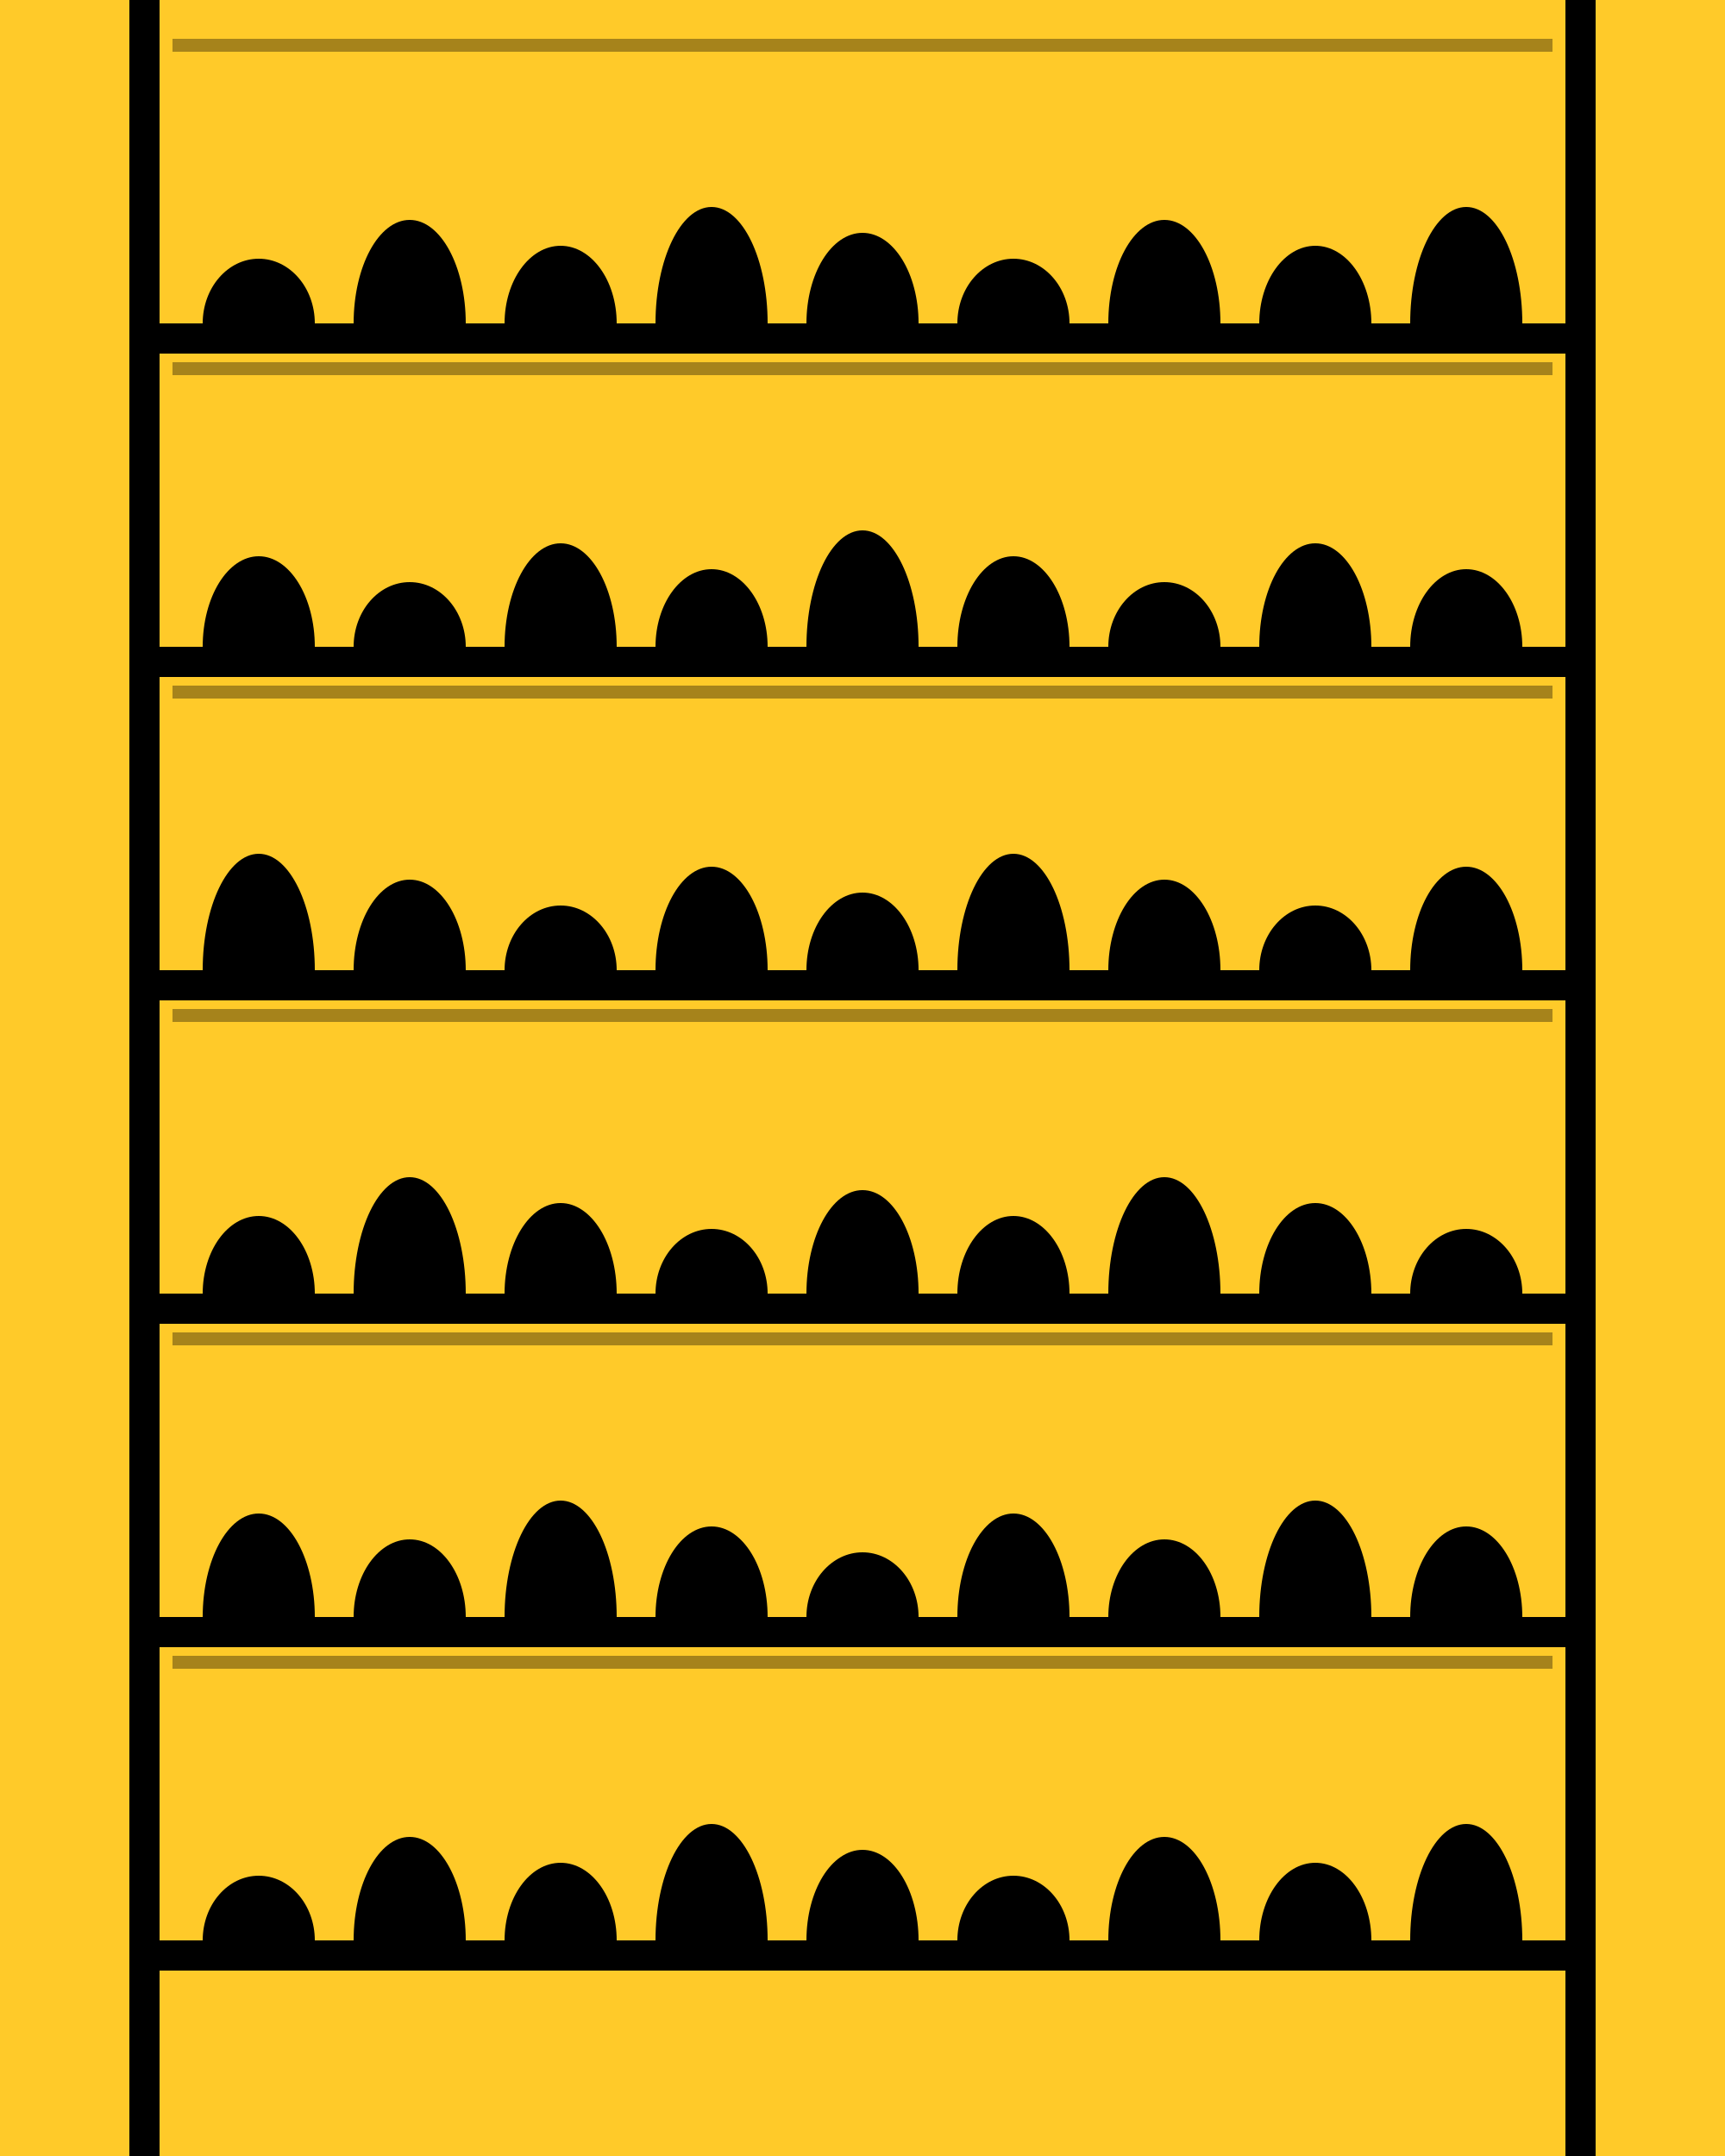
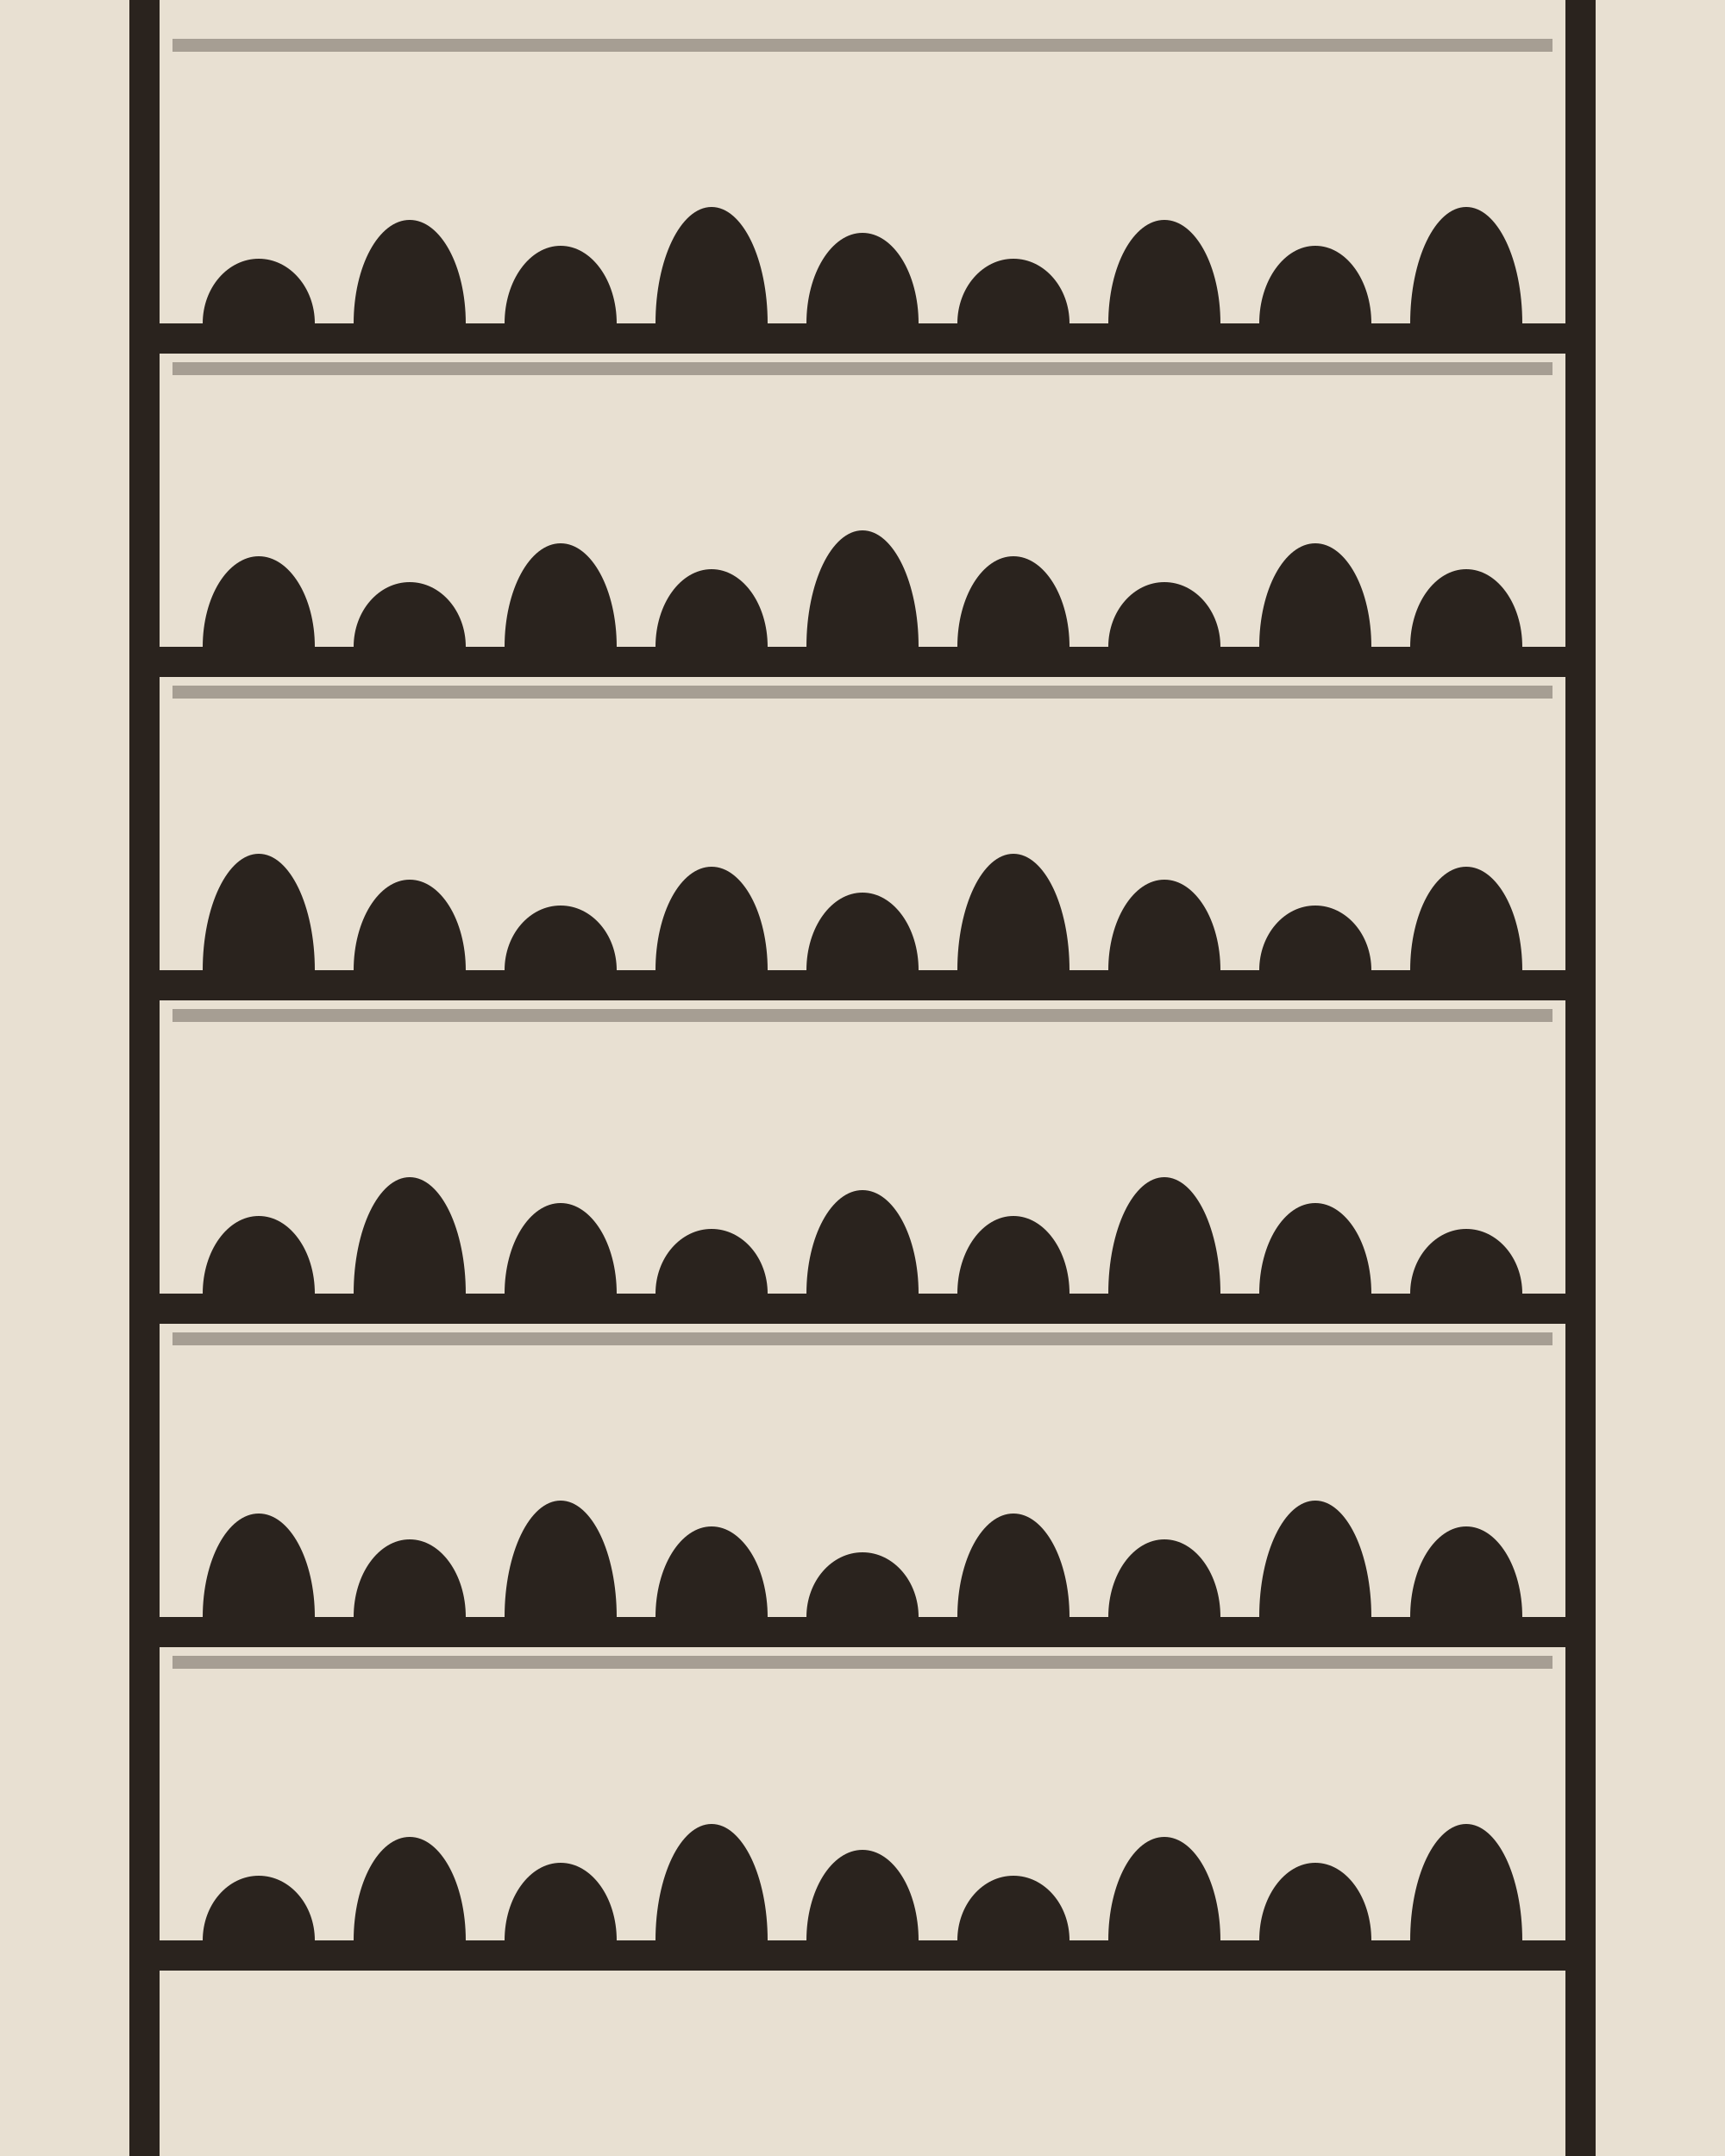
<svg xmlns="http://www.w3.org/2000/svg" viewBox="0 0 800 1000" width="800" height="1000">
-   <rect width="800" height="1000" fill="#ffca29" />
-   <rect x="80" y="18" width="640" height="6" fill="#000" opacity=".35" />
-   <path d="M94 150 A26 30 0 0 1 146 150Z" fill="#000" />
-   <path d="M164 150 A26 48 0 0 1 216 150Z" fill="#000" />
-   <path d="M234 150 A26 36 0 0 1 286 150Z" fill="#000" />
-   <path d="M304 150 A26 54 0 0 1 356 150Z" fill="#000" />
-   <path d="M374 150 A26 42 0 0 1 426 150Z" fill="#000" />
-   <path d="M444 150 A26 30 0 0 1 496 150Z" fill="#000" />
-   <path d="M514 150 A26 48 0 0 1 566 150Z" fill="#000" />
-   <path d="M584 150 A26 36 0 0 1 636 150Z" fill="#000" />
-   <path d="M654 150 A26 54 0 0 1 706 150Z" fill="#000" />
-   <rect x="60" y="150" width="680" height="14" fill="#000" />
-   <rect x="80" y="168" width="640" height="6" fill="#000" opacity=".35" />
-   <path d="M94 300 A26 42 0 0 1 146 300Z" fill="#000" />
-   <path d="M164 300 A26 30 0 0 1 216 300Z" fill="#000" />
-   <path d="M234 300 A26 48 0 0 1 286 300Z" fill="#000" />
-   <path d="M304 300 A26 36 0 0 1 356 300Z" fill="#000" />
-   <path d="M374 300 A26 54 0 0 1 426 300Z" fill="#000" />
-   <path d="M444 300 A26 42 0 0 1 496 300Z" fill="#000" />
-   <path d="M514 300 A26 30 0 0 1 566 300Z" fill="#000" />
-   <path d="M584 300 A26 48 0 0 1 636 300Z" fill="#000" />
-   <path d="M654 300 A26 36 0 0 1 706 300Z" fill="#000" />
-   <rect x="60" y="300" width="680" height="14" fill="#000" />
-   <rect x="80" y="318" width="640" height="6" fill="#000" opacity=".35" />
-   <path d="M94 450 A26 54 0 0 1 146 450Z" fill="#000" />
-   <path d="M164 450 A26 42 0 0 1 216 450Z" fill="#000" />
-   <path d="M234 450 A26 30 0 0 1 286 450Z" fill="#000" />
-   <path d="M304 450 A26 48 0 0 1 356 450Z" fill="#000" />
-   <path d="M374 450 A26 36 0 0 1 426 450Z" fill="#000" />
-   <path d="M444 450 A26 54 0 0 1 496 450Z" fill="#000" />
-   <path d="M514 450 A26 42 0 0 1 566 450Z" fill="#000" />
-   <path d="M584 450 A26 30 0 0 1 636 450Z" fill="#000" />
-   <path d="M654 450 A26 48 0 0 1 706 450Z" fill="#000" />
-   <rect x="60" y="450" width="680" height="14" fill="#000" />
-   <rect x="80" y="468" width="640" height="6" fill="#000" opacity=".35" />
-   <path d="M94 600 A26 36 0 0 1 146 600Z" fill="#000" />
-   <path d="M164 600 A26 54 0 0 1 216 600Z" fill="#000" />
-   <path d="M234 600 A26 42 0 0 1 286 600Z" fill="#000" />
-   <path d="M304 600 A26 30 0 0 1 356 600Z" fill="#000" />
-   <path d="M374 600 A26 48 0 0 1 426 600Z" fill="#000" />
-   <path d="M444 600 A26 36 0 0 1 496 600Z" fill="#000" />
-   <path d="M514 600 A26 54 0 0 1 566 600Z" fill="#000" />
-   <path d="M584 600 A26 42 0 0 1 636 600Z" fill="#000" />
-   <path d="M654 600 A26 30 0 0 1 706 600Z" fill="#000" />
-   <rect x="60" y="600" width="680" height="14" fill="#000" />
-   <rect x="80" y="618" width="640" height="6" fill="#000" opacity=".35" />
-   <path d="M94 750 A26 48 0 0 1 146 750Z" fill="#000" />
-   <path d="M164 750 A26 36 0 0 1 216 750Z" fill="#000" />
-   <path d="M234 750 A26 54 0 0 1 286 750Z" fill="#000" />
-   <path d="M304 750 A26 42 0 0 1 356 750Z" fill="#000" />
-   <path d="M374 750 A26 30 0 0 1 426 750Z" fill="#000" />
-   <path d="M444 750 A26 48 0 0 1 496 750Z" fill="#000" />
-   <path d="M514 750 A26 36 0 0 1 566 750Z" fill="#000" />
-   <path d="M584 750 A26 54 0 0 1 636 750Z" fill="#000" />
-   <path d="M654 750 A26 42 0 0 1 706 750Z" fill="#000" />
-   <rect x="60" y="750" width="680" height="14" fill="#000" />
-   <rect x="80" y="768" width="640" height="6" fill="#000" opacity=".35" />
-   <path d="M94 900 A26 30 0 0 1 146 900Z" fill="#000" />
-   <path d="M164 900 A26 48 0 0 1 216 900Z" fill="#000" />
-   <path d="M234 900 A26 36 0 0 1 286 900Z" fill="#000" />
-   <path d="M304 900 A26 54 0 0 1 356 900Z" fill="#000" />
-   <path d="M374 900 A26 42 0 0 1 426 900Z" fill="#000" />
-   <path d="M444 900 A26 30 0 0 1 496 900Z" fill="#000" />
-   <path d="M514 900 A26 48 0 0 1 566 900Z" fill="#000" />
-   <path d="M584 900 A26 36 0 0 1 636 900Z" fill="#000" />
-   <path d="M654 900 A26 54 0 0 1 706 900Z" fill="#000" />
-   <rect x="60" y="900" width="680" height="14" fill="#000" />
-   <rect x="60" y="0" width="14" height="1000" fill="#000" />
-   <rect x="726" y="0" width="14" height="1000" fill="#000" />
+   <rect width="800" height="1000" fill="#e8e0d2" />
+   <rect x="80" y="18" width="640" height="6" fill="#2a231e" opacity=".35" />
+   <path d="M94 150 A26 30 0 0 1 146 150Z" fill="#2a231e" />
+   <path d="M164 150 A26 48 0 0 1 216 150Z" fill="#2a231e" />
+   <path d="M234 150 A26 36 0 0 1 286 150Z" fill="#2a231e" />
+   <path d="M304 150 A26 54 0 0 1 356 150Z" fill="#2a231e" />
+   <path d="M374 150 A26 42 0 0 1 426 150Z" fill="#2a231e" />
+   <path d="M444 150 A26 30 0 0 1 496 150Z" fill="#2a231e" />
+   <path d="M514 150 A26 48 0 0 1 566 150Z" fill="#2a231e" />
+   <path d="M584 150 A26 36 0 0 1 636 150Z" fill="#2a231e" />
+   <path d="M654 150 A26 54 0 0 1 706 150Z" fill="#2a231e" />
+   <rect x="60" y="150" width="680" height="14" fill="#2a231e" />
+   <rect x="80" y="168" width="640" height="6" fill="#2a231e" opacity=".35" />
+   <path d="M94 300 A26 42 0 0 1 146 300Z" fill="#2a231e" />
+   <path d="M164 300 A26 30 0 0 1 216 300Z" fill="#2a231e" />
+   <path d="M234 300 A26 48 0 0 1 286 300Z" fill="#2a231e" />
+   <path d="M304 300 A26 36 0 0 1 356 300Z" fill="#2a231e" />
+   <path d="M374 300 A26 54 0 0 1 426 300Z" fill="#2a231e" />
+   <path d="M444 300 A26 42 0 0 1 496 300Z" fill="#2a231e" />
+   <path d="M514 300 A26 30 0 0 1 566 300Z" fill="#2a231e" />
+   <path d="M584 300 A26 48 0 0 1 636 300Z" fill="#2a231e" />
+   <path d="M654 300 A26 36 0 0 1 706 300Z" fill="#2a231e" />
+   <rect x="60" y="300" width="680" height="14" fill="#2a231e" />
+   <rect x="80" y="318" width="640" height="6" fill="#2a231e" opacity=".35" />
+   <path d="M94 450 A26 54 0 0 1 146 450Z" fill="#2a231e" />
+   <path d="M164 450 A26 42 0 0 1 216 450Z" fill="#2a231e" />
+   <path d="M234 450 A26 30 0 0 1 286 450Z" fill="#2a231e" />
+   <path d="M304 450 A26 48 0 0 1 356 450Z" fill="#2a231e" />
+   <path d="M374 450 A26 36 0 0 1 426 450Z" fill="#2a231e" />
+   <path d="M444 450 A26 54 0 0 1 496 450Z" fill="#2a231e" />
+   <path d="M514 450 A26 42 0 0 1 566 450Z" fill="#2a231e" />
+   <path d="M584 450 A26 30 0 0 1 636 450Z" fill="#2a231e" />
+   <path d="M654 450 A26 48 0 0 1 706 450Z" fill="#2a231e" />
+   <rect x="60" y="450" width="680" height="14" fill="#2a231e" />
+   <rect x="80" y="468" width="640" height="6" fill="#2a231e" opacity=".35" />
+   <path d="M94 600 A26 36 0 0 1 146 600Z" fill="#2a231e" />
+   <path d="M164 600 A26 54 0 0 1 216 600Z" fill="#2a231e" />
+   <path d="M234 600 A26 42 0 0 1 286 600Z" fill="#2a231e" />
+   <path d="M304 600 A26 30 0 0 1 356 600Z" fill="#2a231e" />
+   <path d="M374 600 A26 48 0 0 1 426 600Z" fill="#2a231e" />
+   <path d="M444 600 A26 36 0 0 1 496 600Z" fill="#2a231e" />
+   <path d="M514 600 A26 54 0 0 1 566 600Z" fill="#2a231e" />
+   <path d="M584 600 A26 42 0 0 1 636 600Z" fill="#2a231e" />
+   <path d="M654 600 A26 30 0 0 1 706 600Z" fill="#2a231e" />
+   <rect x="60" y="600" width="680" height="14" fill="#2a231e" />
+   <rect x="80" y="618" width="640" height="6" fill="#2a231e" opacity=".35" />
+   <path d="M94 750 A26 48 0 0 1 146 750Z" fill="#2a231e" />
+   <path d="M164 750 A26 36 0 0 1 216 750Z" fill="#2a231e" />
+   <path d="M234 750 A26 54 0 0 1 286 750Z" fill="#2a231e" />
+   <path d="M304 750 A26 42 0 0 1 356 750Z" fill="#2a231e" />
+   <path d="M374 750 A26 30 0 0 1 426 750Z" fill="#2a231e" />
+   <path d="M444 750 A26 48 0 0 1 496 750Z" fill="#2a231e" />
+   <path d="M514 750 A26 36 0 0 1 566 750Z" fill="#2a231e" />
+   <path d="M584 750 A26 54 0 0 1 636 750Z" fill="#2a231e" />
+   <path d="M654 750 A26 42 0 0 1 706 750Z" fill="#2a231e" />
+   <rect x="60" y="750" width="680" height="14" fill="#2a231e" />
+   <rect x="80" y="768" width="640" height="6" fill="#2a231e" opacity=".35" />
+   <path d="M94 900 A26 30 0 0 1 146 900Z" fill="#2a231e" />
+   <path d="M164 900 A26 48 0 0 1 216 900Z" fill="#2a231e" />
+   <path d="M234 900 A26 36 0 0 1 286 900Z" fill="#2a231e" />
+   <path d="M304 900 A26 54 0 0 1 356 900Z" fill="#2a231e" />
+   <path d="M374 900 A26 42 0 0 1 426 900Z" fill="#2a231e" />
+   <path d="M444 900 A26 30 0 0 1 496 900Z" fill="#2a231e" />
+   <path d="M514 900 A26 48 0 0 1 566 900Z" fill="#2a231e" />
+   <path d="M584 900 A26 36 0 0 1 636 900Z" fill="#2a231e" />
+   <path d="M654 900 A26 54 0 0 1 706 900Z" fill="#2a231e" />
+   <rect x="60" y="900" width="680" height="14" fill="#2a231e" />
+   <rect x="60" y="0" width="14" height="1000" fill="#2a231e" />
+   <rect x="726" y="0" width="14" height="1000" fill="#2a231e" />
</svg>
